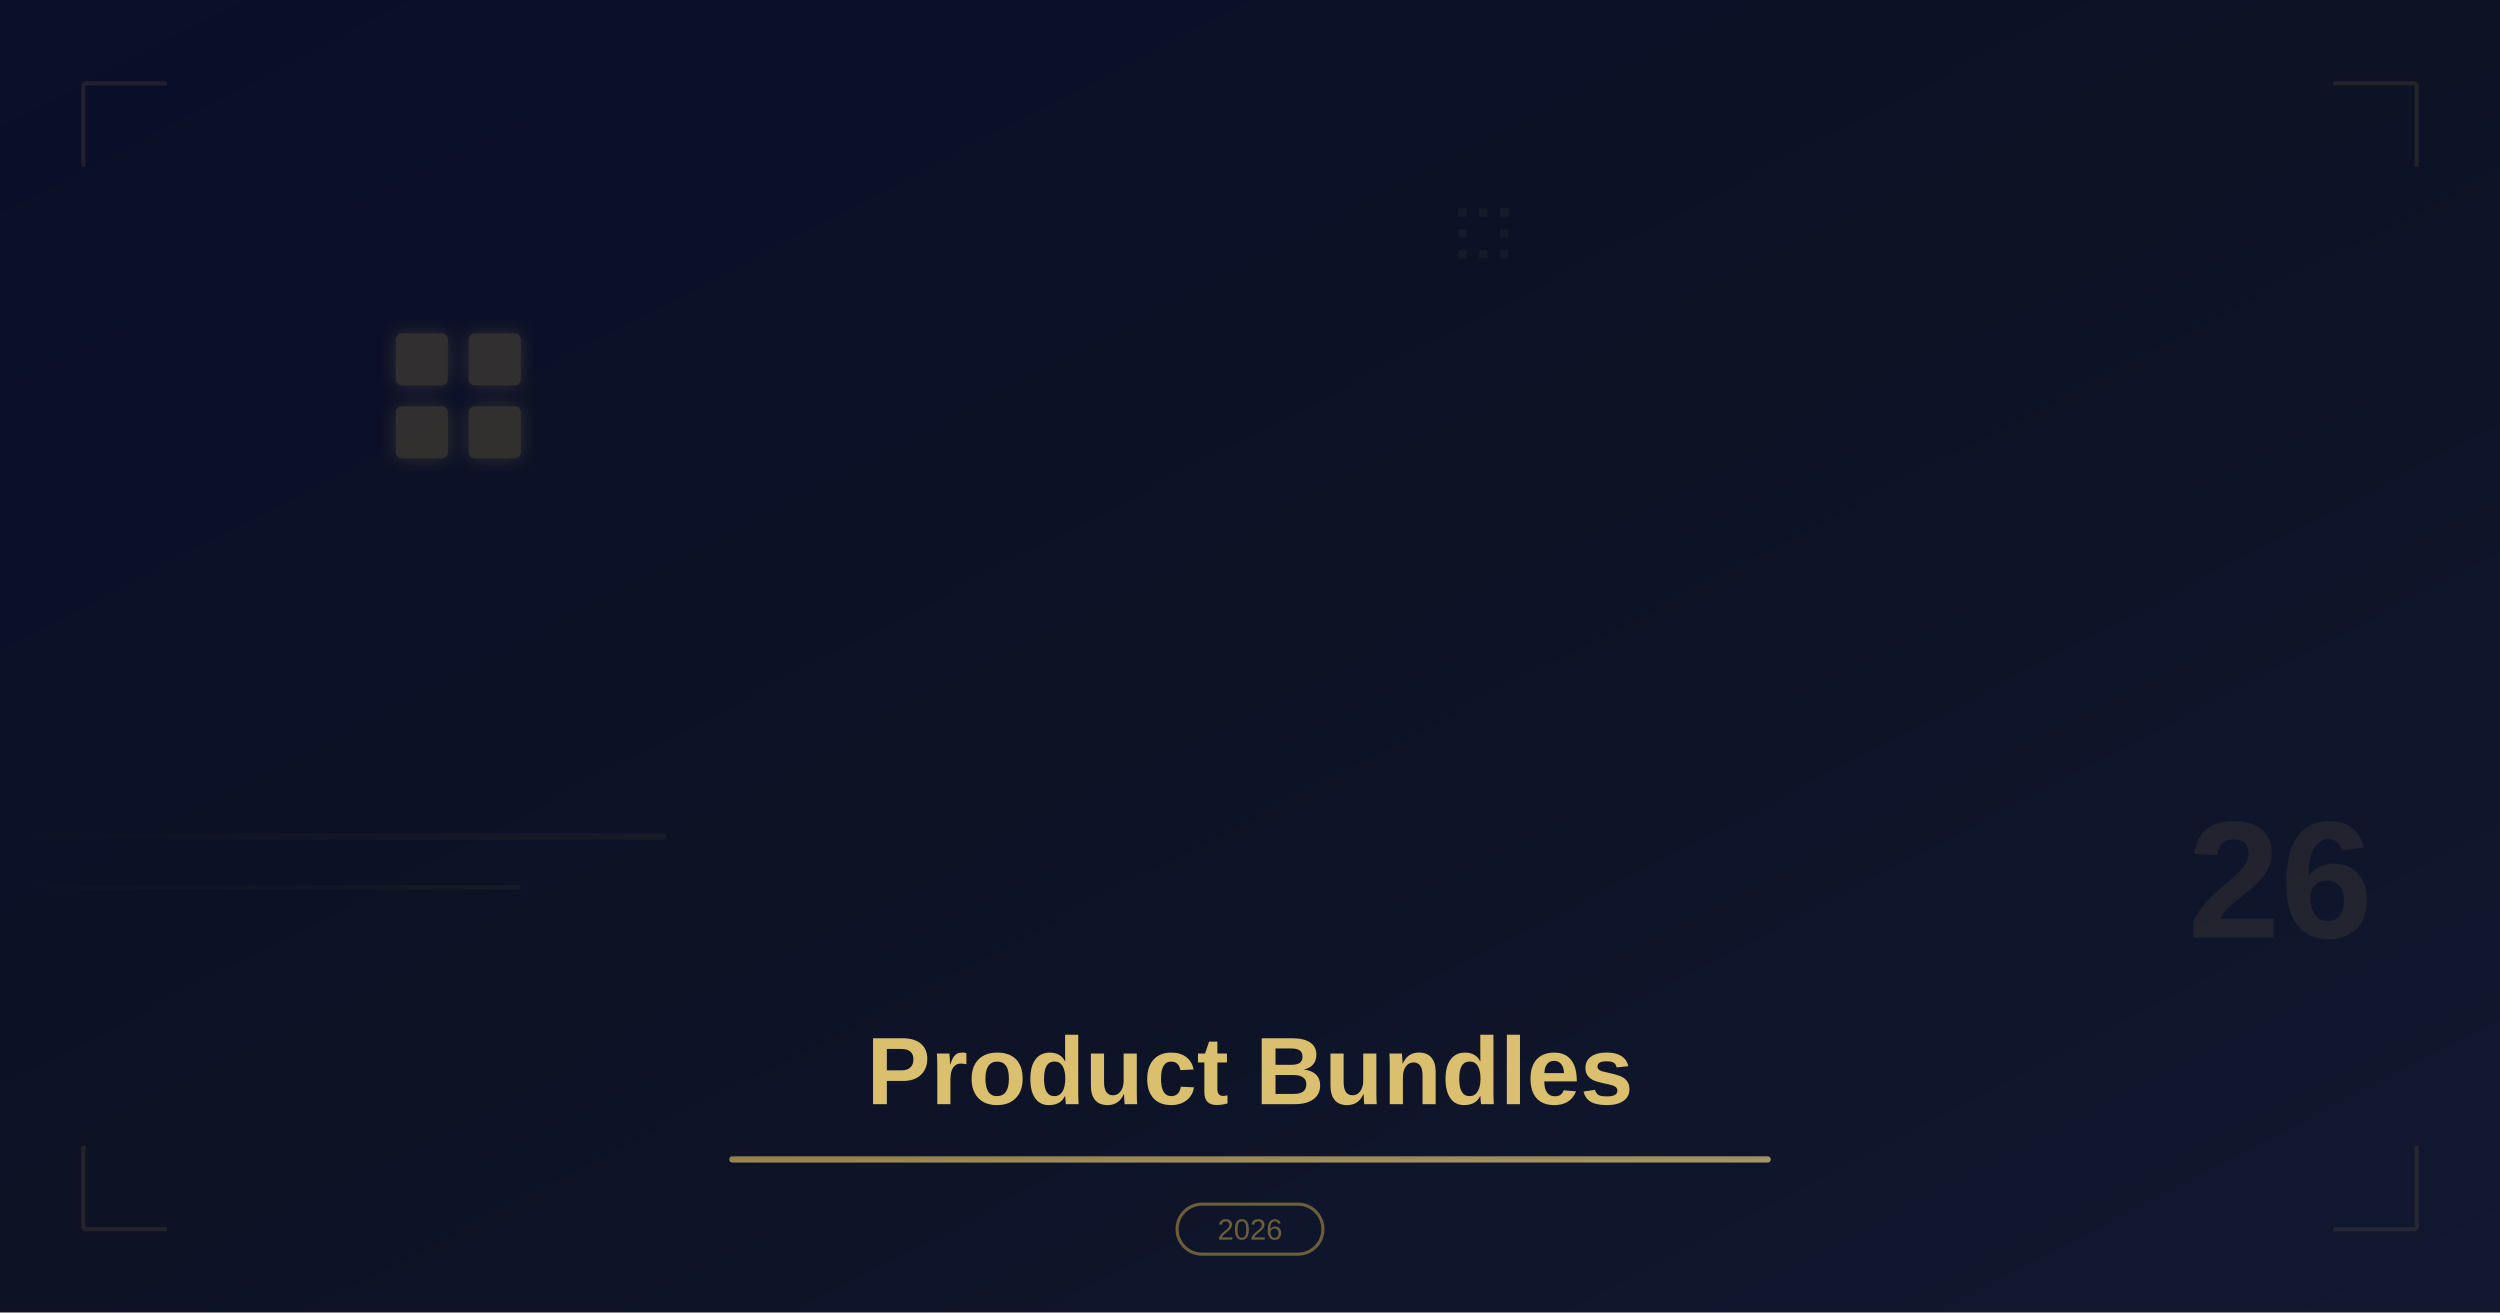
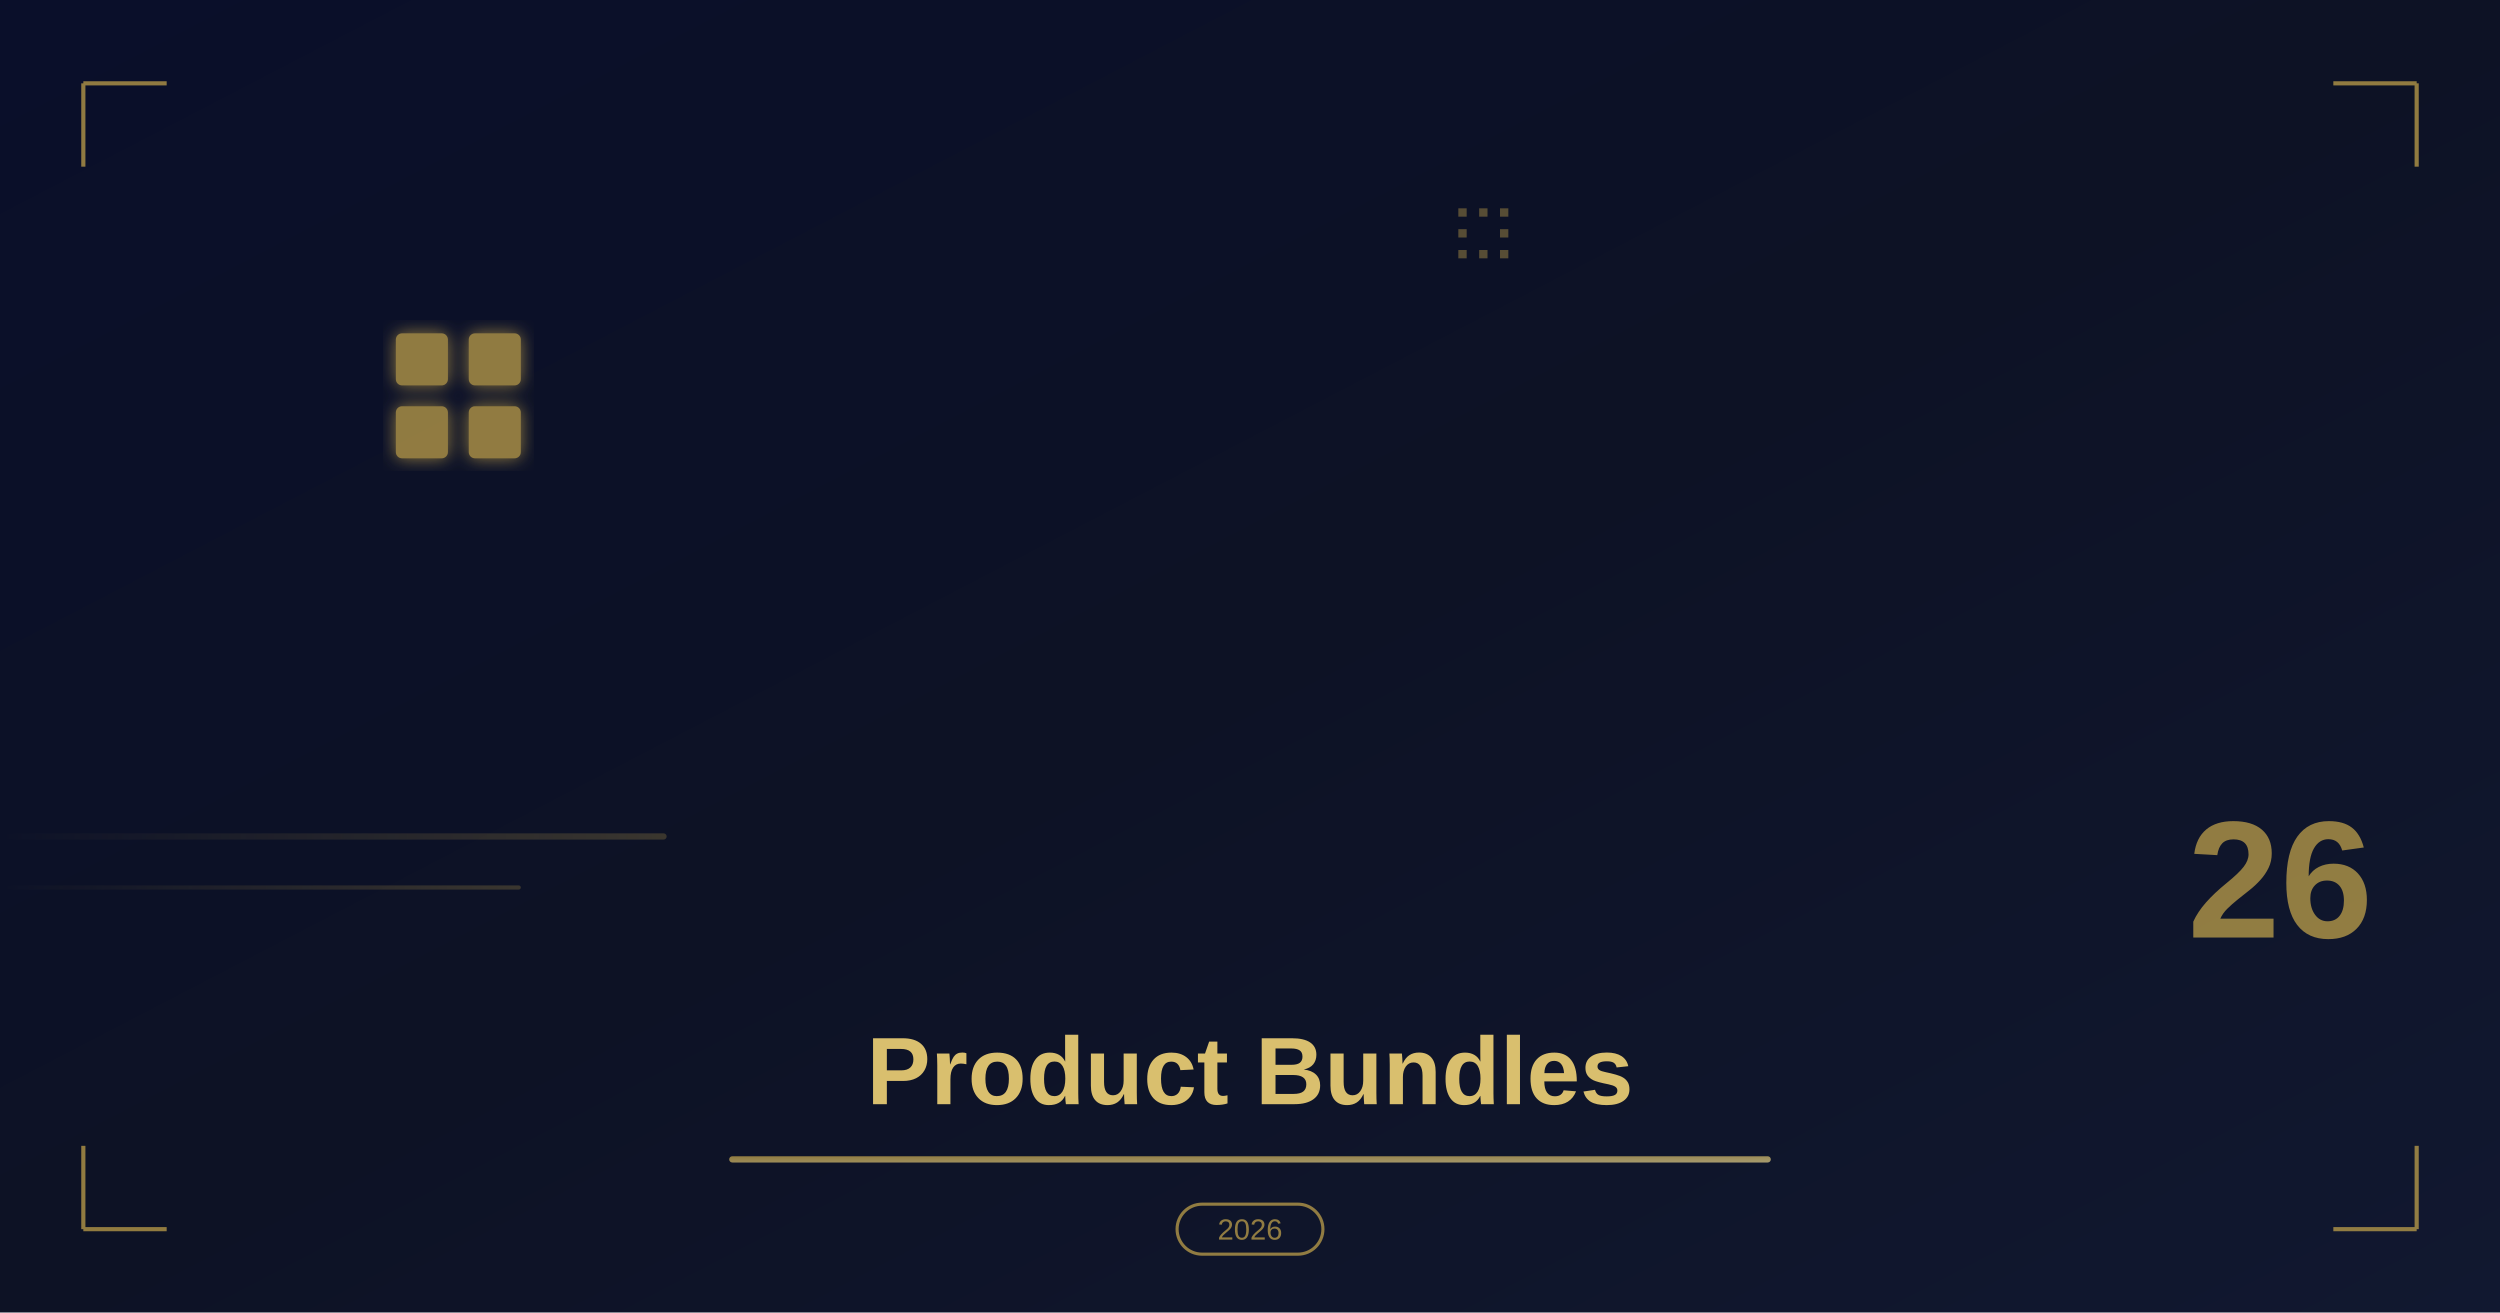
<svg xmlns="http://www.w3.org/2000/svg" viewBox="0 0 1200 630" width="1200" height="630">
  <defs>
    <linearGradient id="goldGrad" x1="0%" y1="0%" x2="100%" y2="100%">
      <stop offset="0%" stop-color="#c9a84c" />
      <stop offset="100%" stop-color="#e8d48b" />
    </linearGradient>
    <linearGradient id="speedGrad" x1="0%" y1="0%" x2="100%" y2="0%">
      <stop offset="0%" stop-color="#c9a84c" stop-opacity="0" />
      <stop offset="100%" stop-color="#c9a84c" stop-opacity="0.6" />
    </linearGradient>
    <linearGradient id="bgGrad" x1="0%" y1="0%" x2="100%" y2="100%">
      <stop offset="0%" stop-color="#0a0f2a" />
      <stop offset="50%" stop-color="#0d1225" />
      <stop offset="100%" stop-color="#111830" />
    </linearGradient>
    <filter id="glow">
      <feGaussianBlur stdDeviation="4" result="blur" />
      <feMerge>
        <feMergeNode in="blur" />
        <feMergeNode in="SourceGraphic" />
      </feMerge>
    </filter>
  </defs>
  <rect width="1200" height="630" fill="url(#bgGrad)" />
-   <g transform="translate(180, 150)" opacity="0.2" filter="url(#glow)">
+   <g transform="translate(180, 150)" opacity="0.7" filter="url(#glow)">
    <rect x="10" y="10" width="25" height="25" rx="3" fill="#c9a84c" />
    <rect x="45" y="10" width="25" height="25" rx="3" fill="#c9a84c" />
    <rect x="10" y="45" width="25" height="25" rx="3" fill="#c9a84c" />
    <rect x="45" y="45" width="25" height="25" rx="3" fill="#c9a84c" />
  </g>
-   <g opacity="0.1">
+   <g opacity="0.4">
    <rect x="0" y="400" width="320" height="3" rx="1.5" fill="url(#speedGrad)" />
    <rect x="0" y="425" width="250" height="2" rx="1" fill="url(#speedGrad)" />
  </g>
-   <g transform="translate(1050, 450)" opacity="0.1">
+   <g transform="translate(1050, 450)" opacity="0.7">
    <text x="0" y="0" font-family="Arial, sans-serif" font-size="80" fill="#c9a84c" font-weight="bold">26</text>
  </g>
-   <g fill="#c9a84c" opacity="0.06">
+   <g fill="#c9a84c" opacity="0.4">
    <rect x="700" y="100" width="4" height="4" />
    <rect x="710" y="100" width="4" height="4" />
    <rect x="720" y="100" width="4" height="4" />
    <rect x="700" y="110" width="4" height="4" />
    <rect x="720" y="110" width="4" height="4" />
    <rect x="700" y="120" width="4" height="4" />
    <rect x="710" y="120" width="4" height="4" />
    <rect x="720" y="120" width="4" height="4" />
  </g>
-   <g opacity="0.12" fill="none" stroke="#c9a84c" stroke-width="2">
+   <g opacity="0.7" fill="none" stroke="#c9a84c" stroke-width="2">
    <path d="M40,40 L40,80 M40,40 L80,40" />
    <path d="M1160,40 L1160,80 M1160,40 L1120,40" />
    <path d="M40,590 L40,550 M40,590 L80,590" />
    <path d="M1160,590 L1160,550 M1160,590 L1120,590" />
  </g>
  <text x="600" y="530" font-family="Arial, Helvetica, sans-serif" font-size="46" fill="#D9BF6E" text-anchor="middle" font-weight="bold">Product Bundles</text>
  <rect x="350" y="555" width="500" height="3" rx="1.5" fill="url(#goldGrad)" opacity="0.7" />
-   <g transform="translate(600, 590)" opacity="0.5">
+   <g transform="translate(600, 590)" opacity="0.7">
    <rect x="-35" y="-12" width="70" height="24" rx="12" fill="none" stroke="#c9a84c" stroke-width="1.5" />
    <text x="0" y="5" font-family="Arial, sans-serif" font-size="14" fill="#c9a84c" text-anchor="middle">2026</text>
  </g>
</svg>
